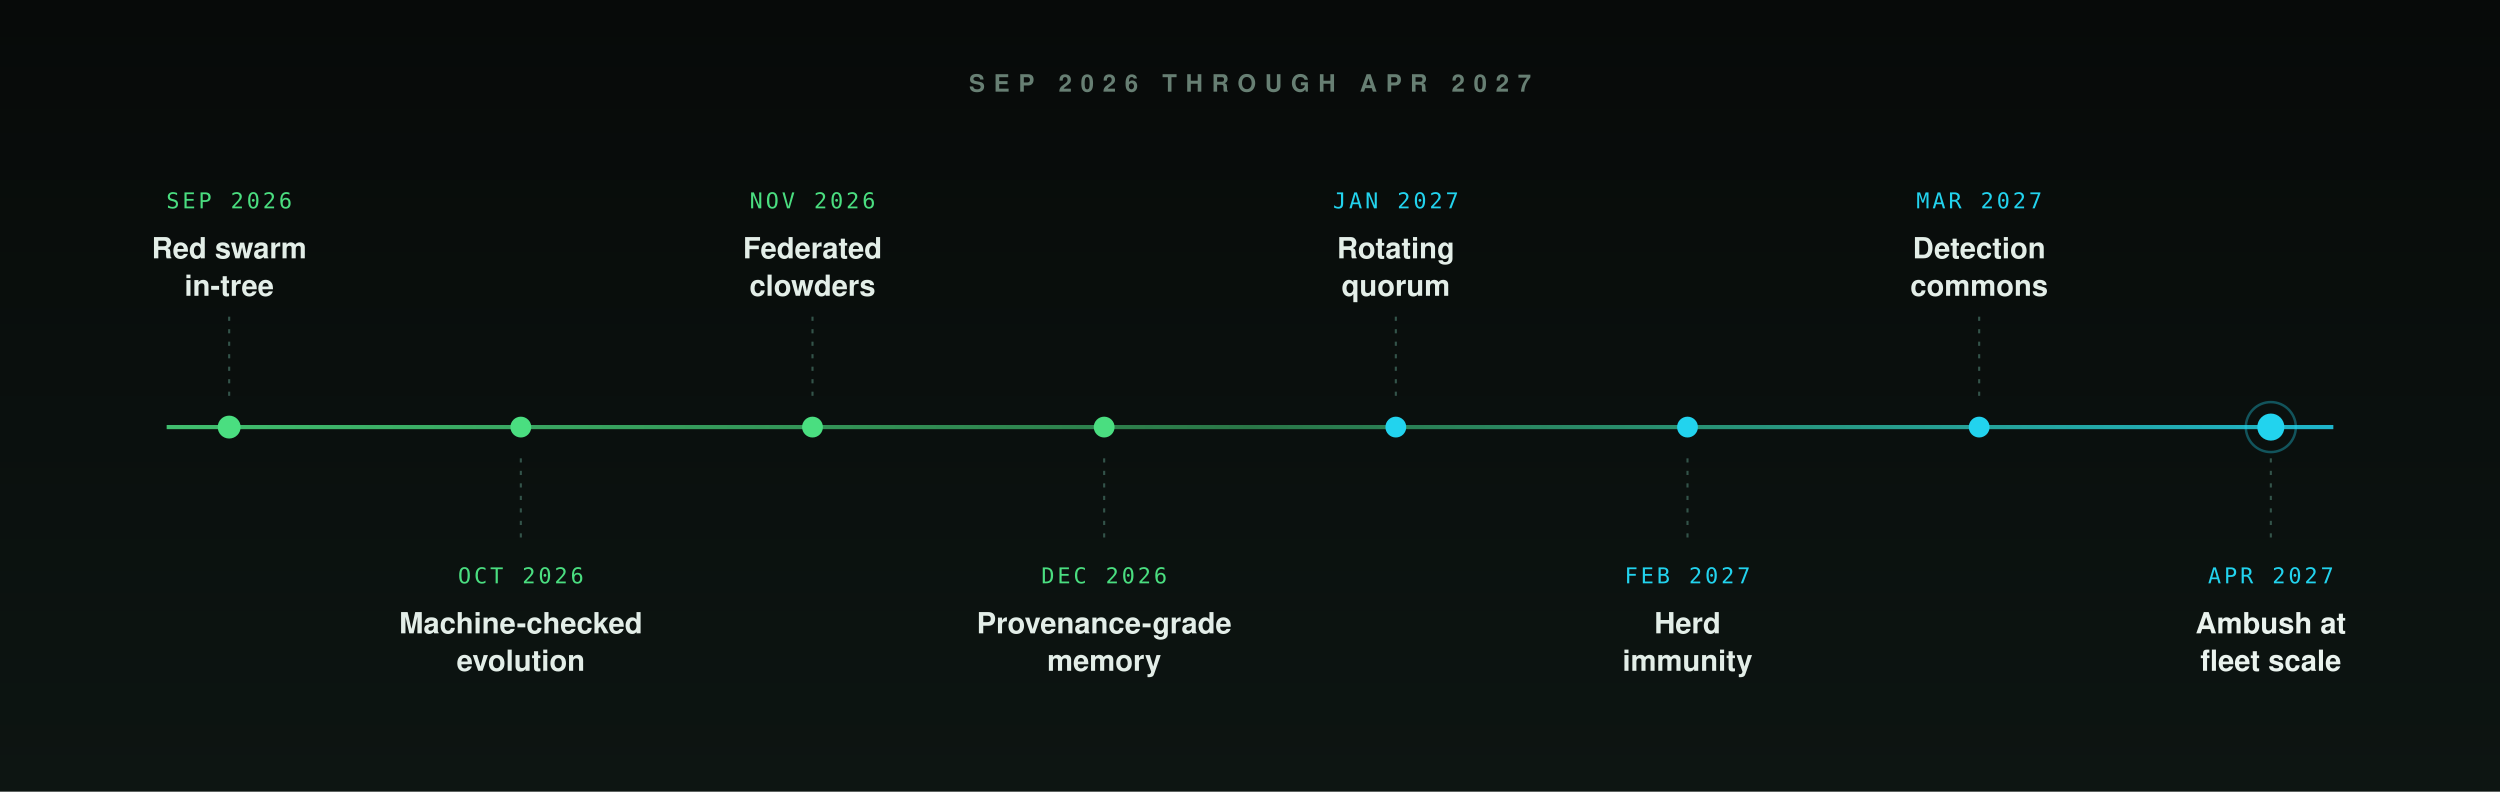
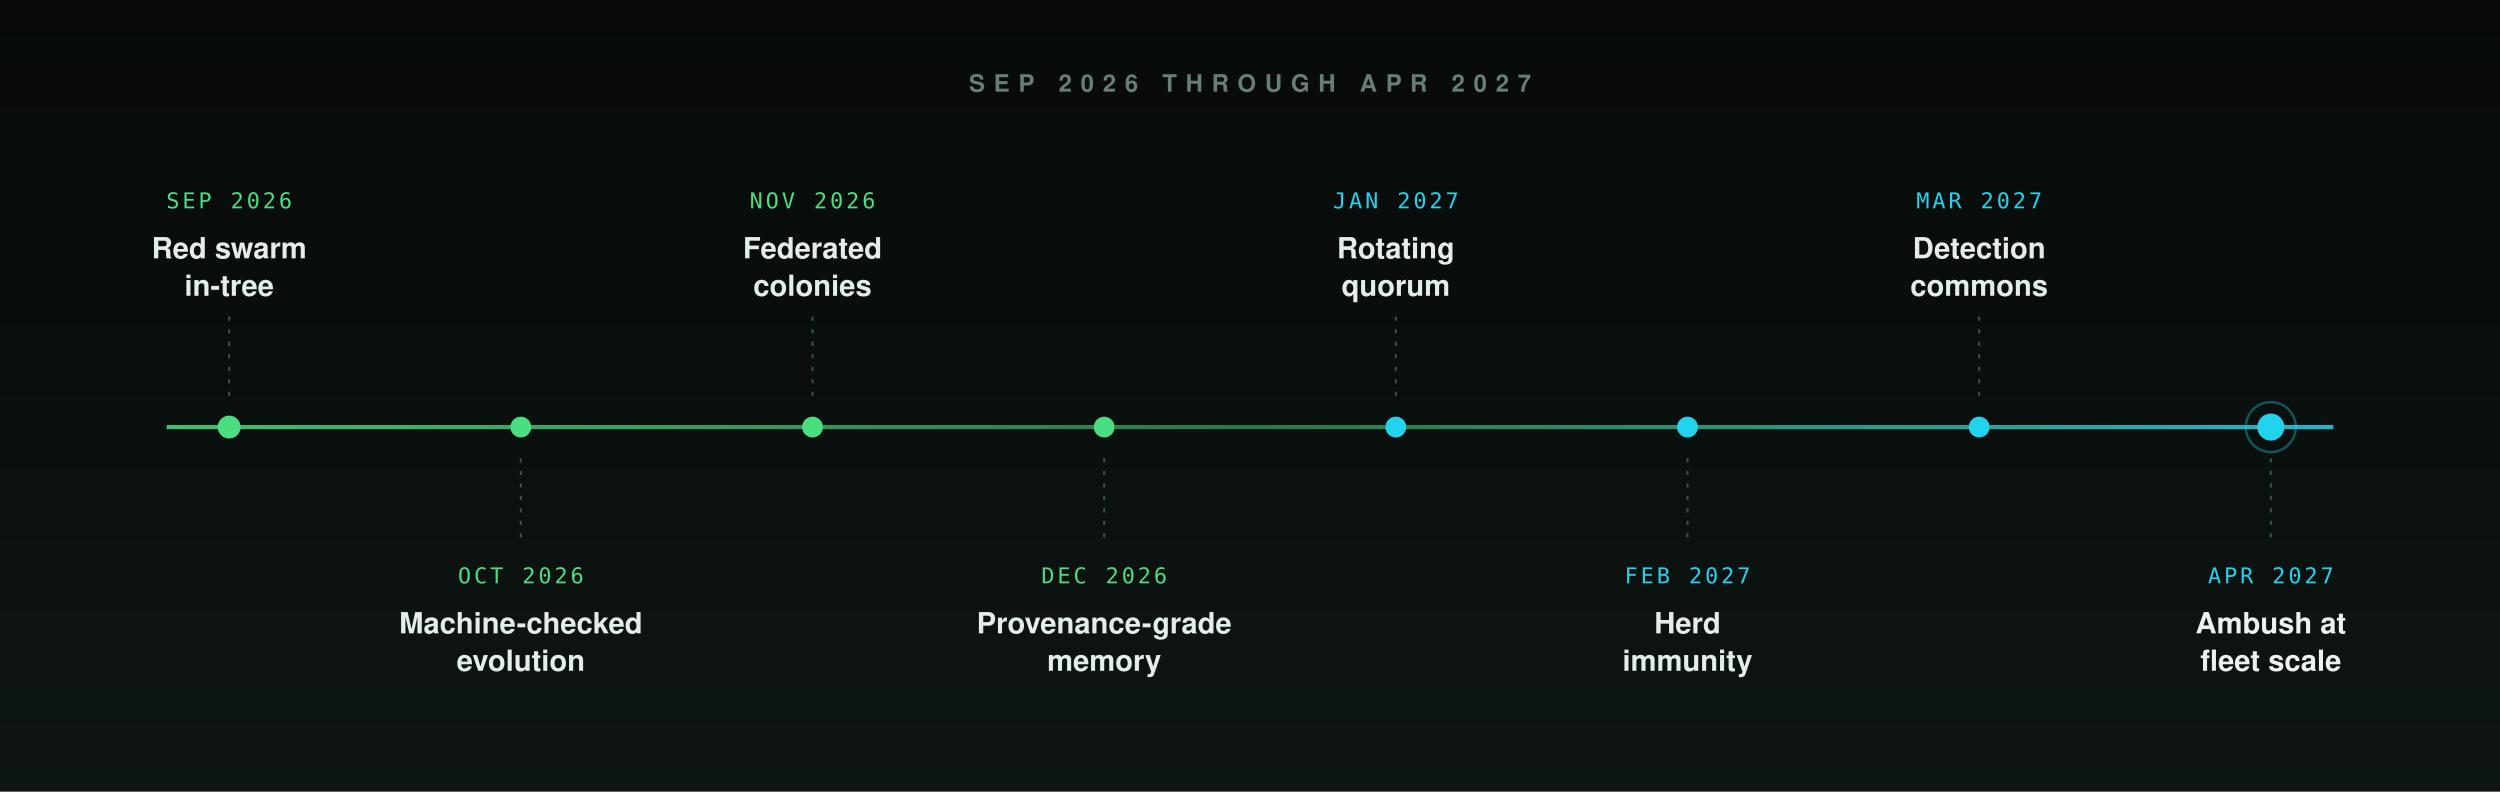
- <svg xmlns="http://www.w3.org/2000/svg" viewBox="0 0 1200 380" width="1200" height="380" role="img" aria-label="Roadmap from September 2026 to April 2027: red swarm in-tree, machine-checked evolution, federated clowders, provenance-grade memory, rotating quorum, herd immunity, the detection commons, and ambush at fleet scale.">
+ <svg xmlns="http://www.w3.org/2000/svg" viewBox="0 0 1200 380" width="1200" height="380" role="img" aria-label="Roadmap from September 2026 to April 2027: red swarm in-tree, machine-checked evolution, federated colonies, provenance-grade memory, rotating quorum, herd immunity, the detection commons, and ambush at fleet scale.">
  <defs>
    <linearGradient id="r-bg" x1="0" y1="0" x2="0" y2="1">
      <stop offset="0" stop-color="#070a09" />
      <stop offset="1" stop-color="#0d1512" />
    </linearGradient>
    <linearGradient id="r-line" gradientUnits="userSpaceOnUse" x1="80" y1="205" x2="1120" y2="205">
      <stop offset="0" stop-color="#4ade80" stop-opacity="0.85" />
      <stop offset="0.5" stop-color="#4ade80" stop-opacity="0.5" />
      <stop offset="1" stop-color="#22d3ee" stop-opacity="0.85" />
    </linearGradient>
  </defs>
  <rect width="1200" height="380" fill="url(#r-bg)" />
  <text x="600" y="44" text-anchor="middle" font-family="-apple-system, 'Segoe UI', Helvetica, Arial, sans-serif" font-size="11.5" font-weight="600" letter-spacing="4.2" fill="#7f9c8d" fill-opacity="0.8">SEP 2026 THROUGH APR 2027</text>
  <path d="M80 205 H1120" stroke="url(#r-line)" stroke-width="2" />
  <g stroke="#33544a" stroke-width="1" stroke-dasharray="2 4">
    <path d="M110 190 V150" />
    <path d="M390 190 V150" />
    <path d="M670 190 V150" />
    <path d="M950 190 V150" />
    <path d="M250 220 V258" />
    <path d="M530 220 V258" />
    <path d="M810 220 V258" />
    <path d="M1090 220 V258" />
  </g>
  <g fill="#4ade80">
    <circle cx="110" cy="205" r="5.5" />
    <circle cx="250" cy="205" r="5" />
    <circle cx="390" cy="205" r="5" />
    <circle cx="530" cy="205" r="5" />
  </g>
  <g fill="#22d3ee">
    <circle cx="670" cy="205" r="5" />
    <circle cx="810" cy="205" r="5" />
    <circle cx="950" cy="205" r="5" />
    <circle cx="1090" cy="205" r="6.5" />
  </g>
  <circle cx="1090" cy="205" r="12" fill="none" stroke="#22d3ee" stroke-opacity="0.35" stroke-width="1.2" />
  <g text-anchor="middle" font-family="-apple-system, 'Segoe UI', Helvetica, Arial, sans-serif">
    <g>
      <text x="110" y="100" font-family="ui-monospace, SFMono-Regular, Menlo, monospace" font-size="10.5" letter-spacing="1.4" fill="#4ade80">SEP 2026</text>
      <text x="110" y="124" font-size="14" font-weight="600" fill="#e3eee8">Red swarm</text>
      <text x="110" y="142" font-size="14" font-weight="600" fill="#e3eee8">in-tree</text>
    </g>
    <g>
      <text x="390" y="100" font-family="ui-monospace, SFMono-Regular, Menlo, monospace" font-size="10.5" letter-spacing="1.4" fill="#4ade80">NOV 2026</text>
      <text x="390" y="124" font-size="14" font-weight="600" fill="#e3eee8">Federated</text>
-       <text x="390" y="142" font-size="14" font-weight="600" fill="#e3eee8">clowders</text>
+       <text x="390" y="142" font-size="14" font-weight="600" fill="#e3eee8">colonies</text>
    </g>
    <g>
      <text x="670" y="100" font-family="ui-monospace, SFMono-Regular, Menlo, monospace" font-size="10.5" letter-spacing="1.4" fill="#22d3ee">JAN 2027</text>
      <text x="670" y="124" font-size="14" font-weight="600" fill="#e3eee8">Rotating</text>
      <text x="670" y="142" font-size="14" font-weight="600" fill="#e3eee8">quorum</text>
    </g>
    <g>
      <text x="950" y="100" font-family="ui-monospace, SFMono-Regular, Menlo, monospace" font-size="10.5" letter-spacing="1.4" fill="#22d3ee">MAR 2027</text>
      <text x="950" y="124" font-size="14" font-weight="600" fill="#e3eee8">Detection</text>
      <text x="950" y="142" font-size="14" font-weight="600" fill="#e3eee8">commons</text>
    </g>
    <g>
      <text x="250" y="280" font-family="ui-monospace, SFMono-Regular, Menlo, monospace" font-size="10.5" letter-spacing="1.4" fill="#4ade80">OCT 2026</text>
      <text x="250" y="304" font-size="14" font-weight="600" fill="#e3eee8">Machine-checked</text>
      <text x="250" y="322" font-size="14" font-weight="600" fill="#e3eee8">evolution</text>
    </g>
    <g>
      <text x="530" y="280" font-family="ui-monospace, SFMono-Regular, Menlo, monospace" font-size="10.5" letter-spacing="1.4" fill="#4ade80">DEC 2026</text>
      <text x="530" y="304" font-size="14" font-weight="600" fill="#e3eee8">Provenance-grade</text>
      <text x="530" y="322" font-size="14" font-weight="600" fill="#e3eee8">memory</text>
    </g>
    <g>
      <text x="810" y="280" font-family="ui-monospace, SFMono-Regular, Menlo, monospace" font-size="10.5" letter-spacing="1.4" fill="#22d3ee">FEB 2027</text>
      <text x="810" y="304" font-size="14" font-weight="600" fill="#e3eee8">Herd</text>
      <text x="810" y="322" font-size="14" font-weight="600" fill="#e3eee8">immunity</text>
    </g>
    <g>
      <text x="1090" y="280" font-family="ui-monospace, SFMono-Regular, Menlo, monospace" font-size="10.5" letter-spacing="1.4" fill="#22d3ee">APR 2027</text>
      <text x="1090" y="304" font-size="14" font-weight="700" fill="#eaf3ee">Ambush at</text>
      <text x="1090" y="322" font-size="14" font-weight="700" fill="#eaf3ee">fleet scale</text>
    </g>
  </g>
</svg>
